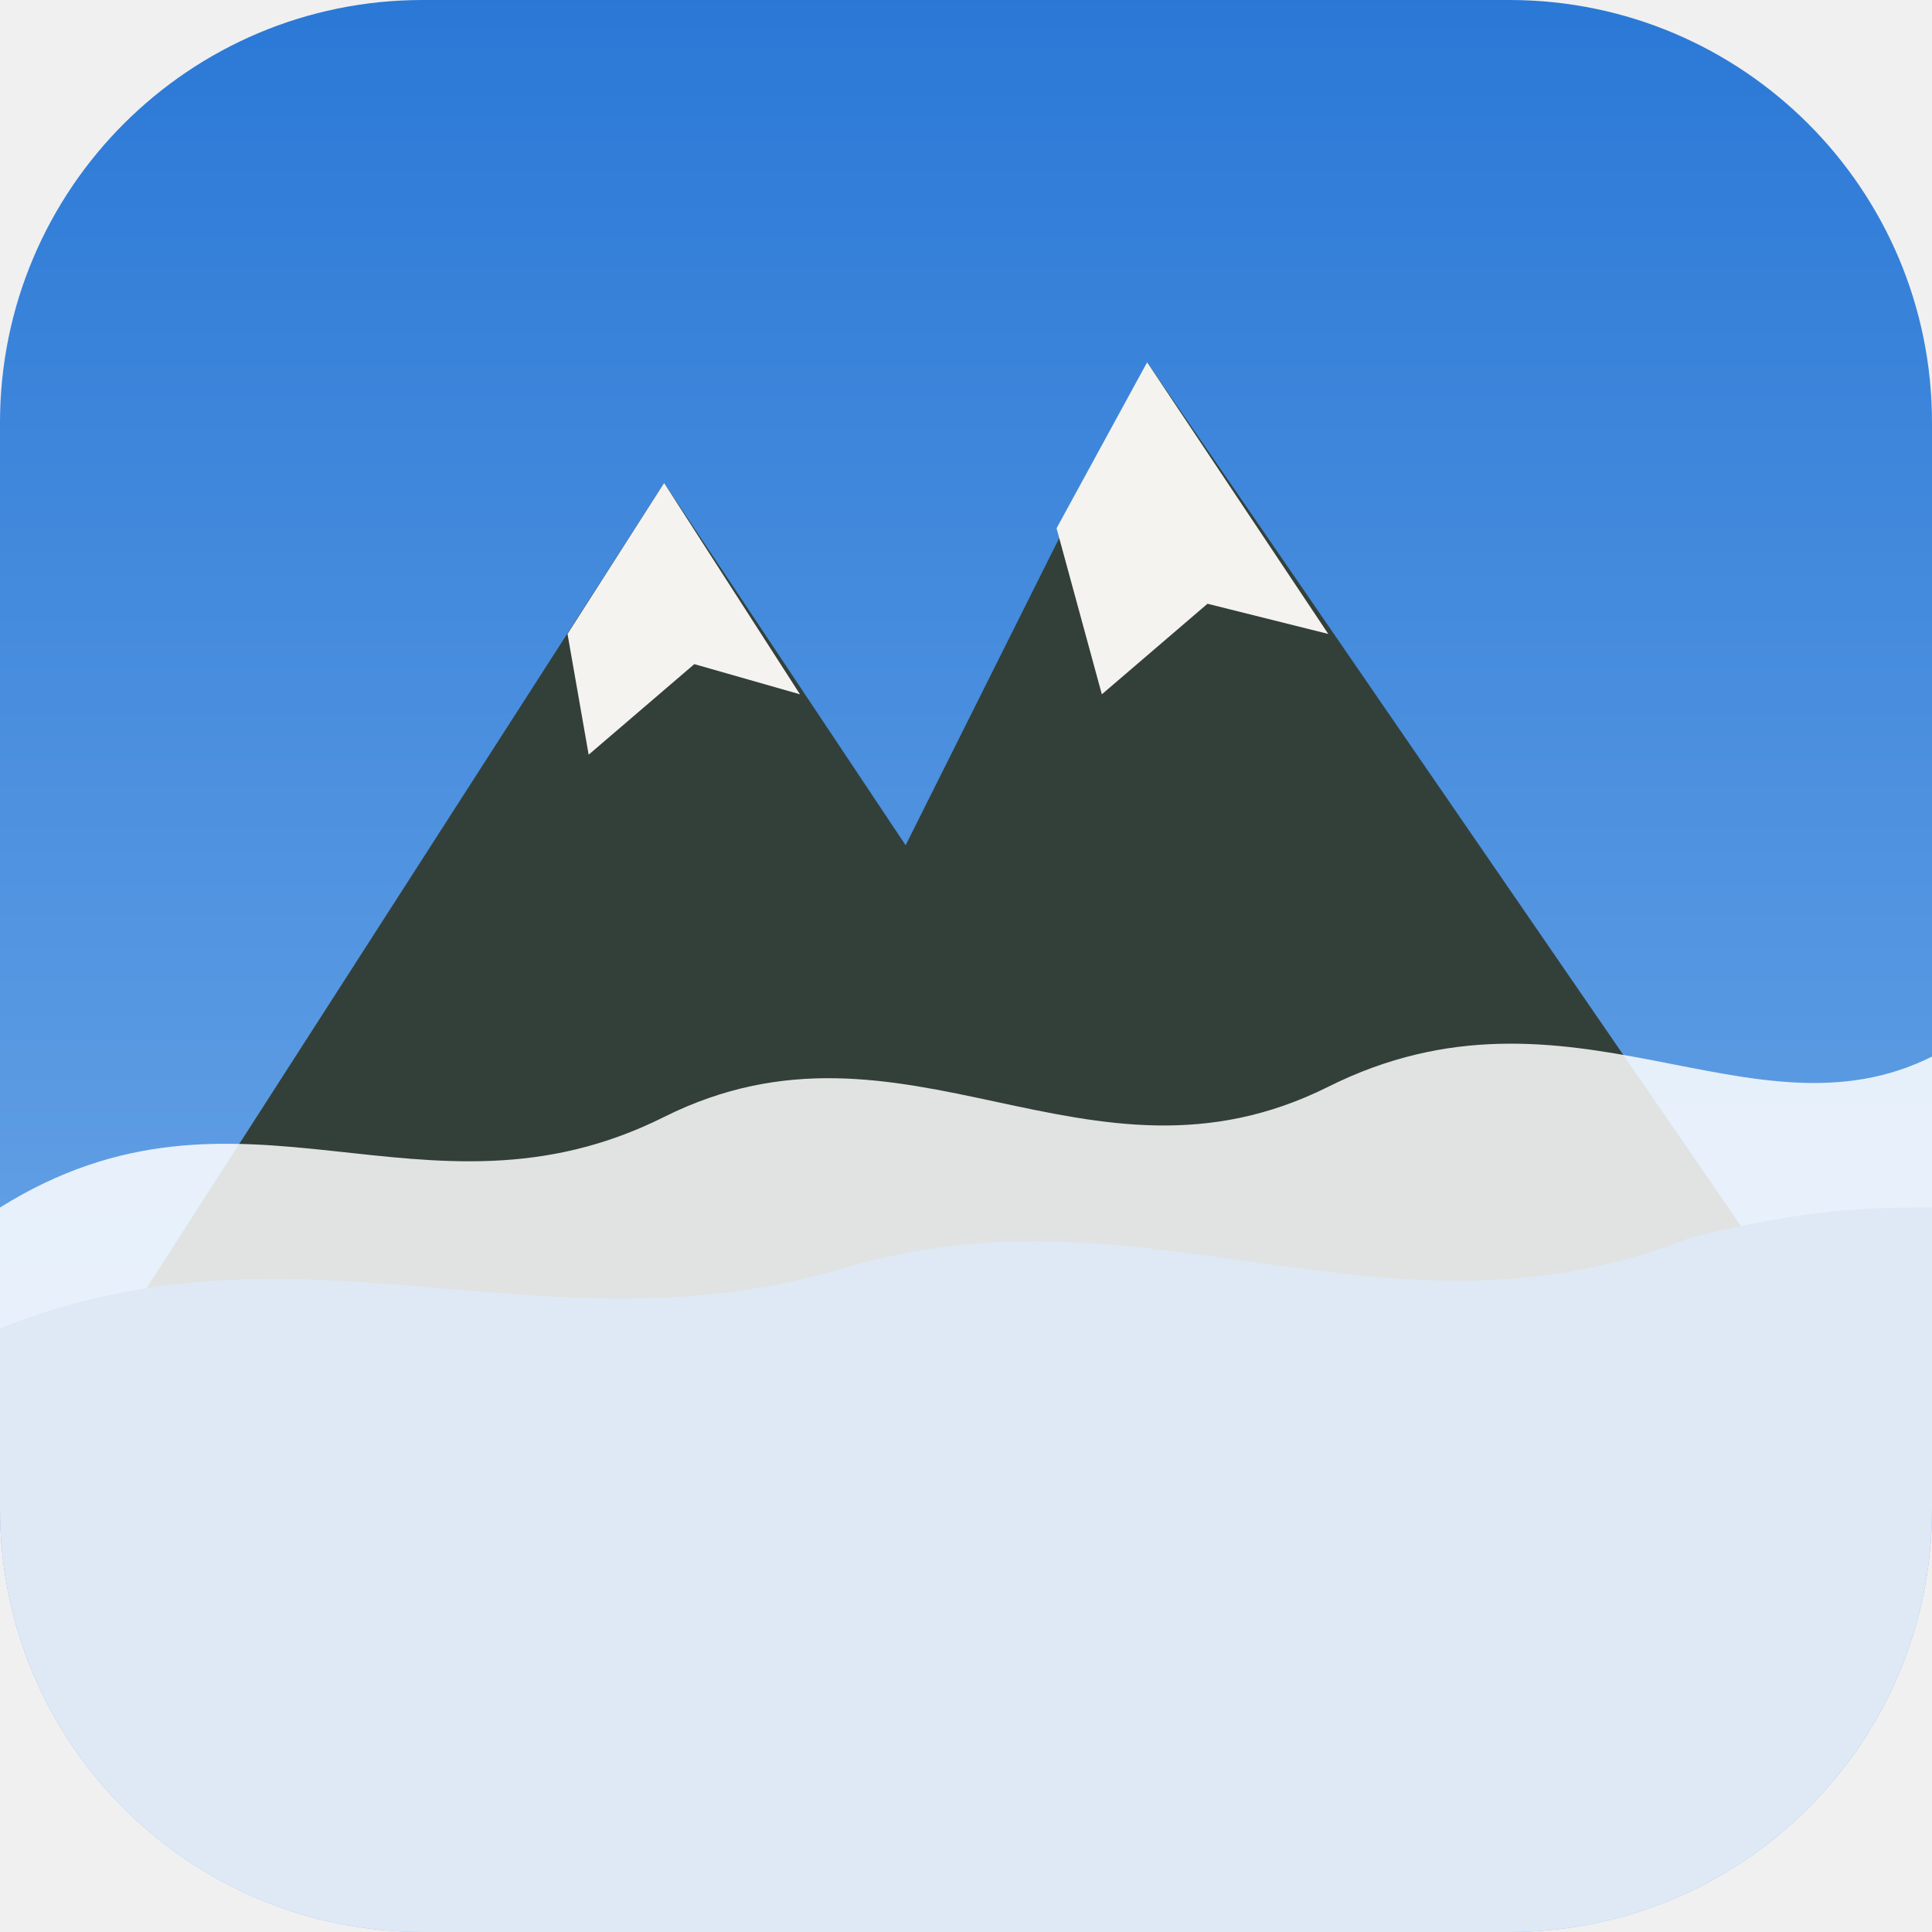
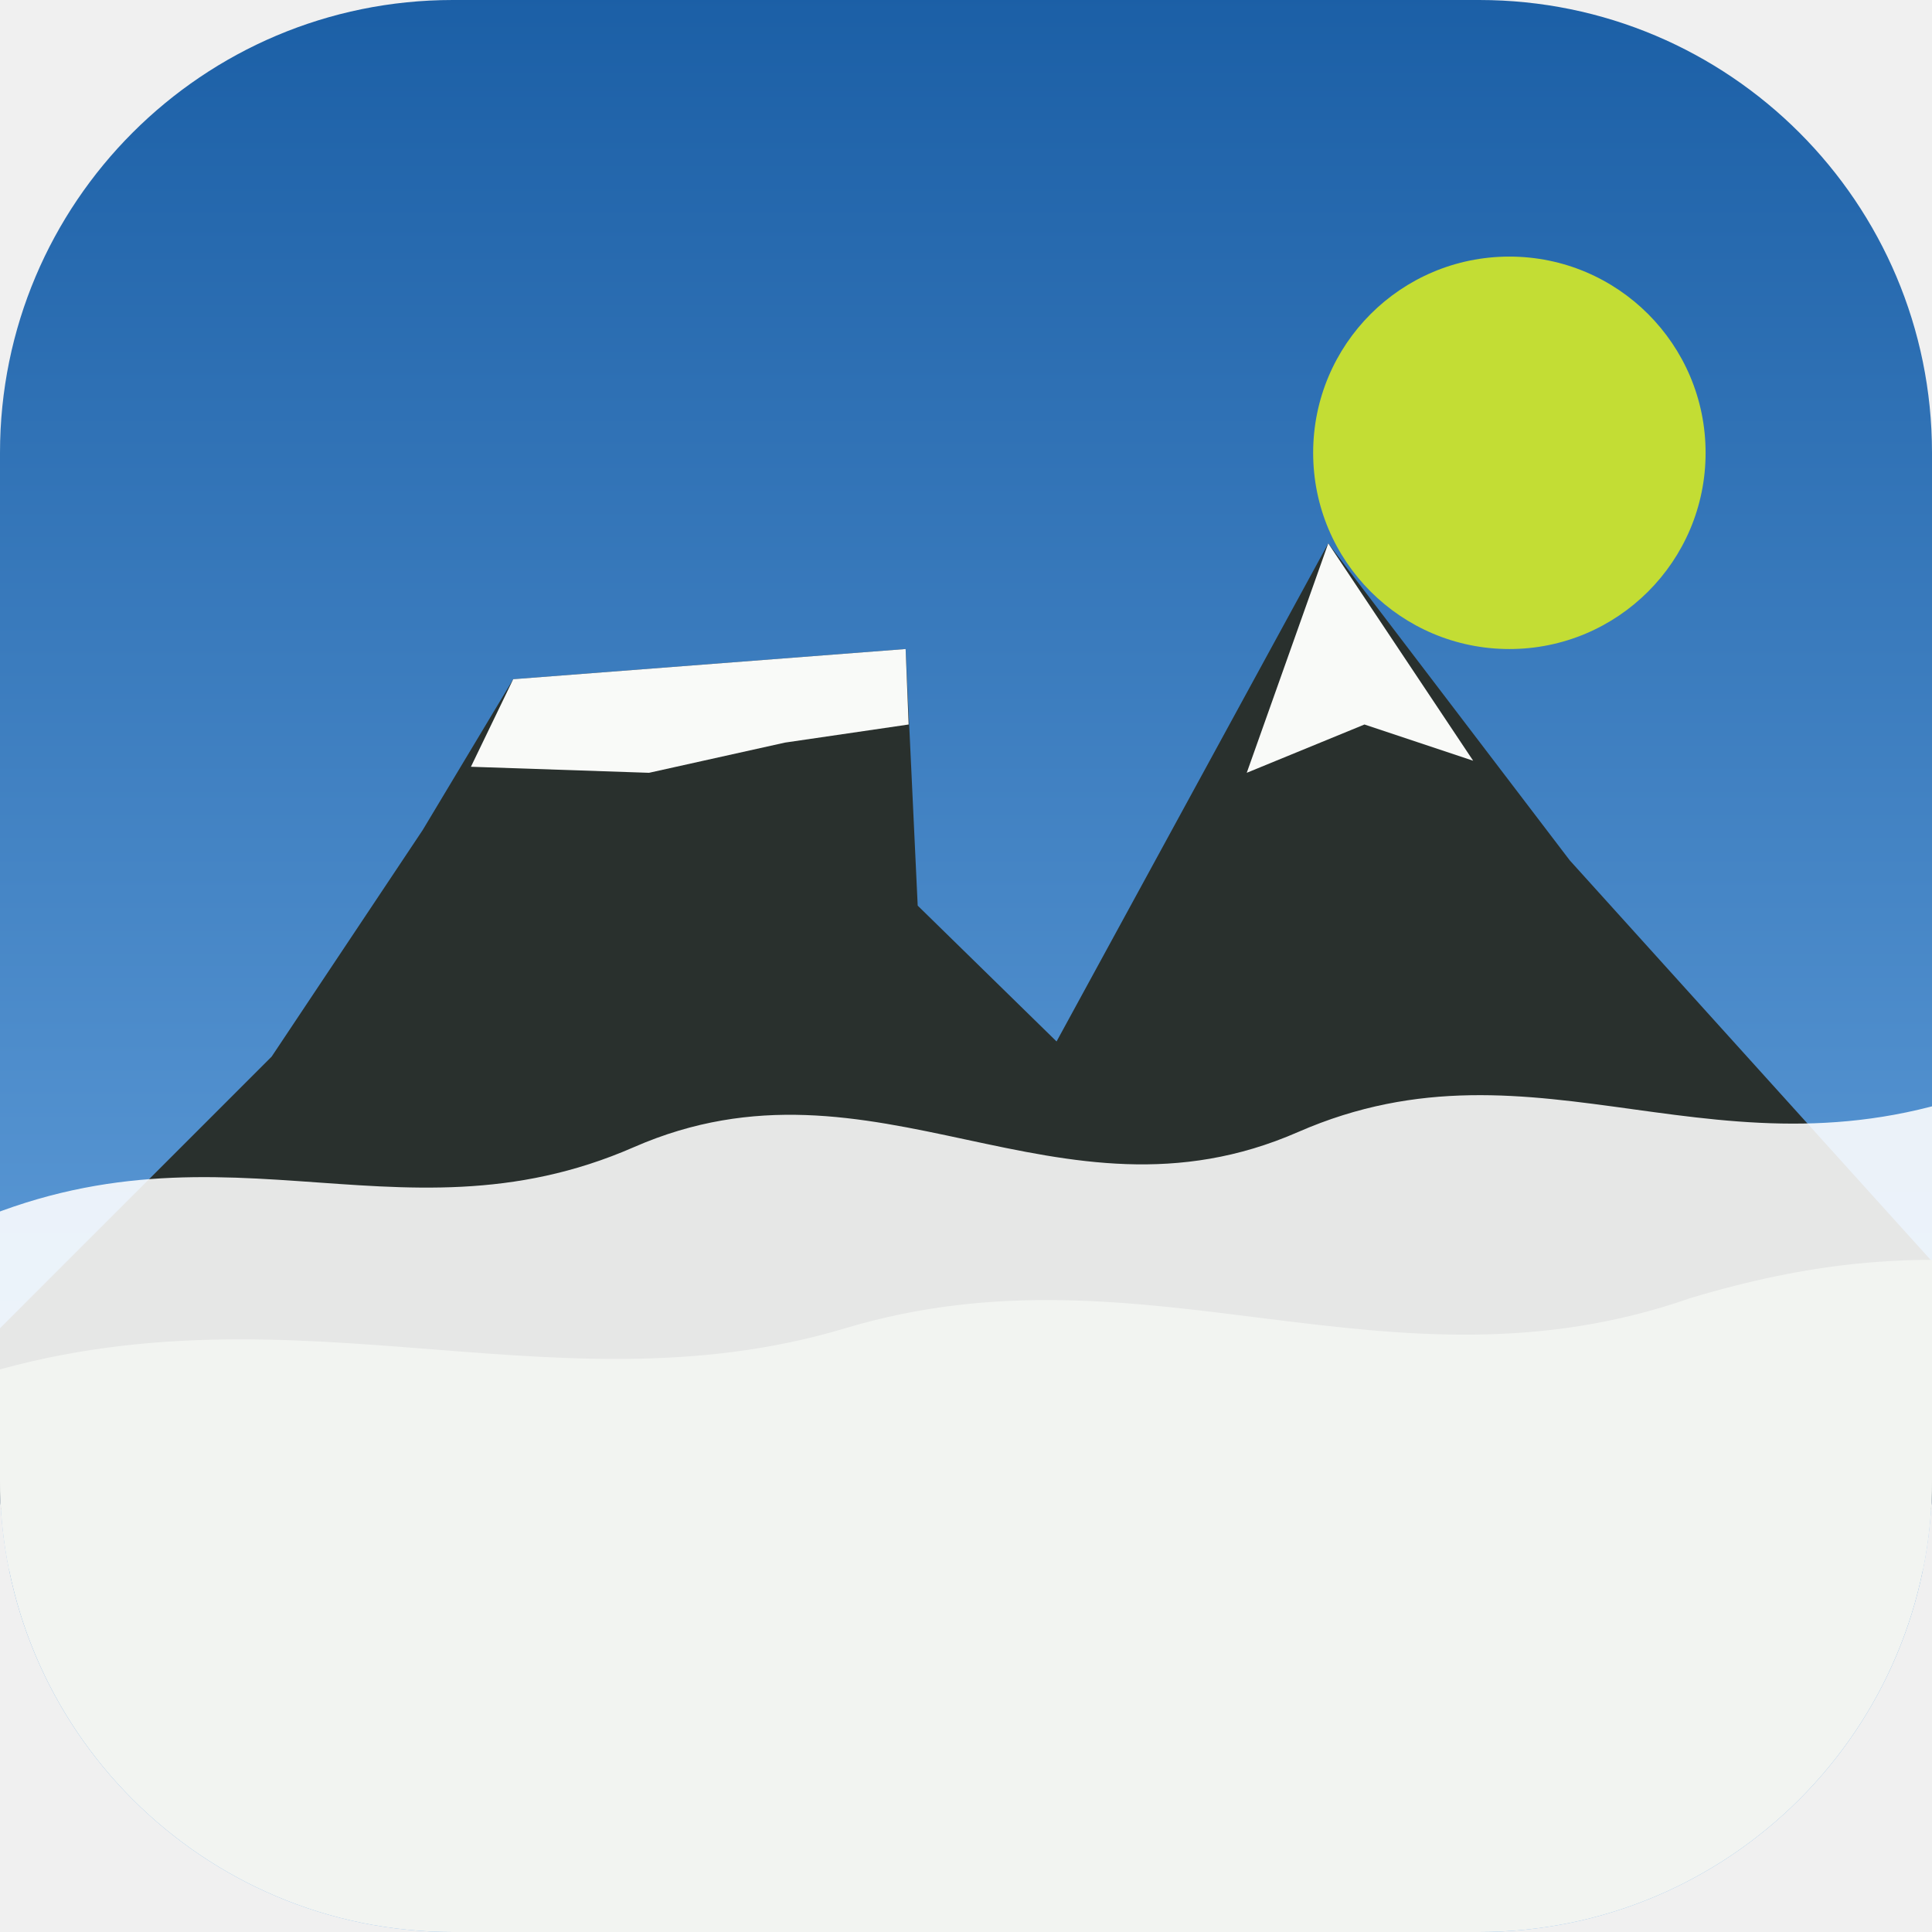
<svg xmlns="http://www.w3.org/2000/svg" viewBox="0 0 64 64">
  <defs>
    <linearGradient id="ciel" x1="0" y1="0" x2="0" y2="1">
-       <stop offset="0" stop-color="#2a78d6" />
-       <stop offset="1" stop-color="#7fb4ec" />
+       <stop offset="0" stop-color="#1b5fa6" />
+       <stop offset="1" stop-color="#78b3eb" />
    </linearGradient>
    <clipPath id="coins">
-       <rect width="64" height="64" rx="14" />
+       <rect width="64" height="64" rx="15" />
    </clipPath>
  </defs>
  <g clip-path="url(#coins)">
    <rect width="64" height="64" fill="url(#ciel)" />
-     <path d="M4 44 L22 16 L30 28 L38 12 L60 44 Z" fill="#33403a" />
-     <path d="M22 16 L26.5 23 L23 22 L19.5 25 L18.8 21 Z M38 12 L44 21 L40 20 L36.5 23 L35 17.5 Z" fill="#f4f3ef" />
-     <path d="M0 40 C8 35 14 41 22 37 C30 33 36 40 44 36 C52 32 58 38 64 35 L64 50 L0 50 Z" fill="#ffffff" opacity="0.85" />
-     <path d="M0 44 C10 40 18 45 28 42 C38 39 46 45 56 41 C60 40 62 40 64 40 L64 64 L0 64 Z" fill="#dfe9f5" />
+     <circle cx="50" cy="15" r="6.5" fill="#c3dd34" />
+     <path d="M-2 46 L9 35 L14 27.5 L17 22.5 L30 21.5 L30.4 30 L35 34.5 L44 18 L52 28.5 L66 44 L66 50 L-2 50 Z" fill="#29302d" />
+     <path d="M17 22.5 L30 21.5 L30.1 24 L26 24.6 L21.5 25.6 L15.6 25.4 Z M44 18 L48.8 25.2 L45.2 24 L41.3 25.6 Z" fill="#f9faf8" />
+     <path d="M-2 41 C7 36.5 13 41.5 21 38 C29 34.5 35 41 43 37.5 C51 34 57 39.5 66 36 L66 52 L-2 52 Z" fill="#ffffff" opacity=".88" />
+     <path d="M-2 46 C9 42 18 47 28 44 C38 41 46 46.5 56 43 C60 41.8 63 41.6 66 41.8 L66 66 L-2 66 Z" fill="#f2f4f1" />
  </g>
</svg>
